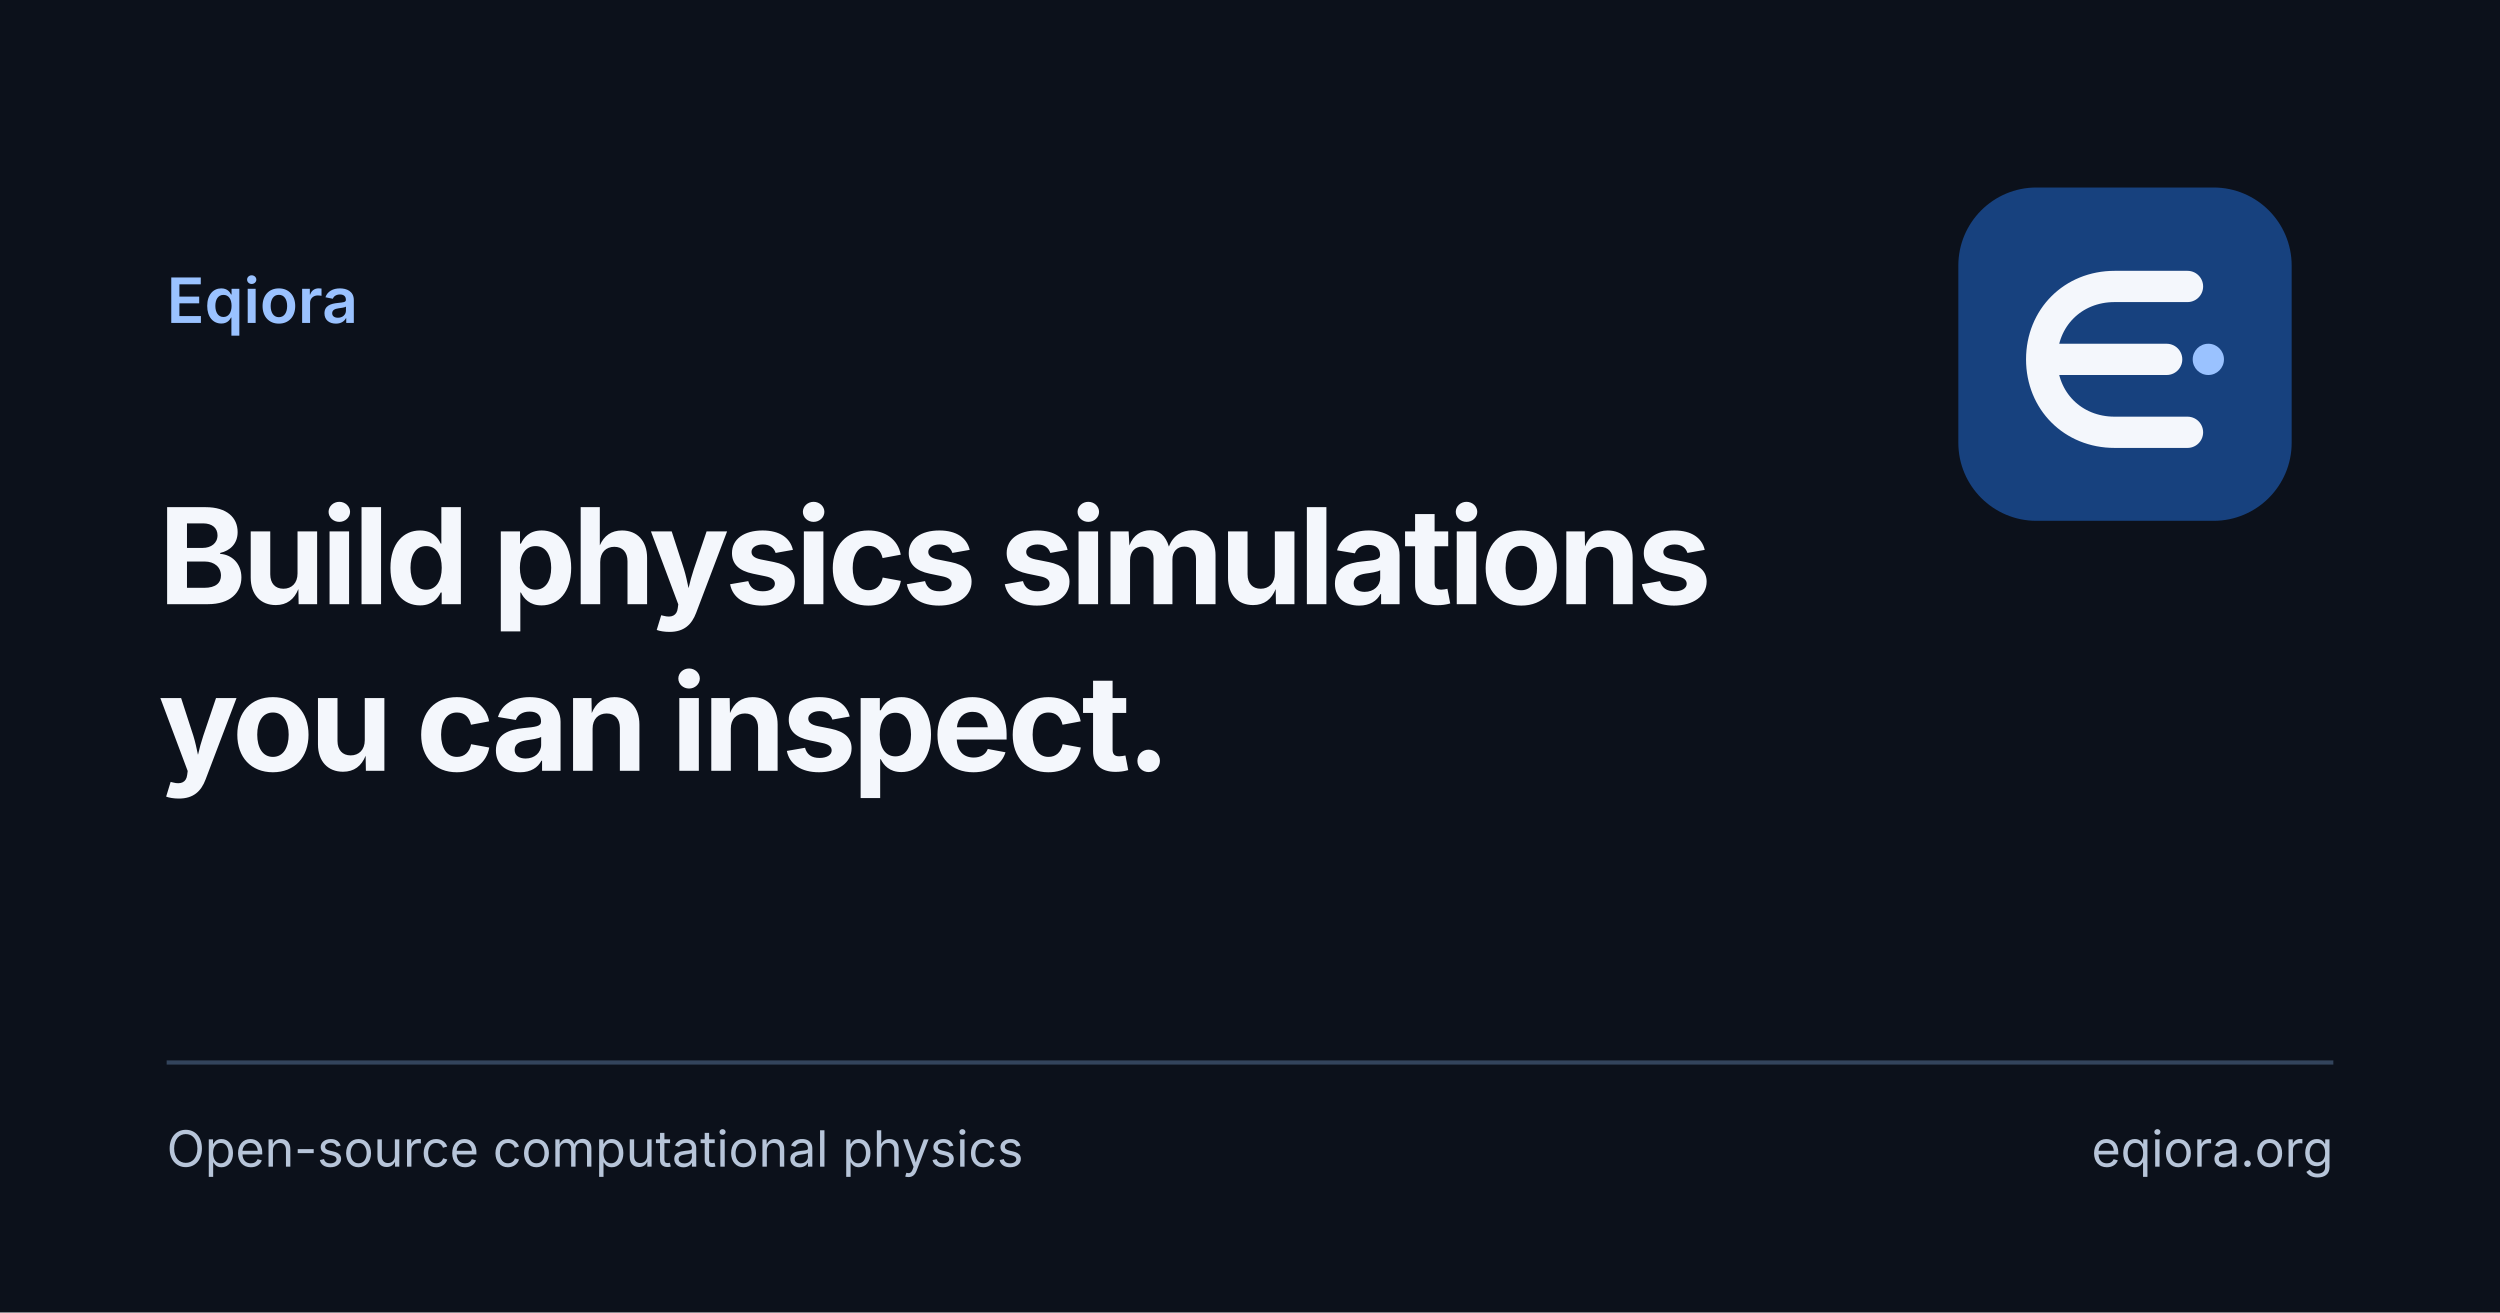
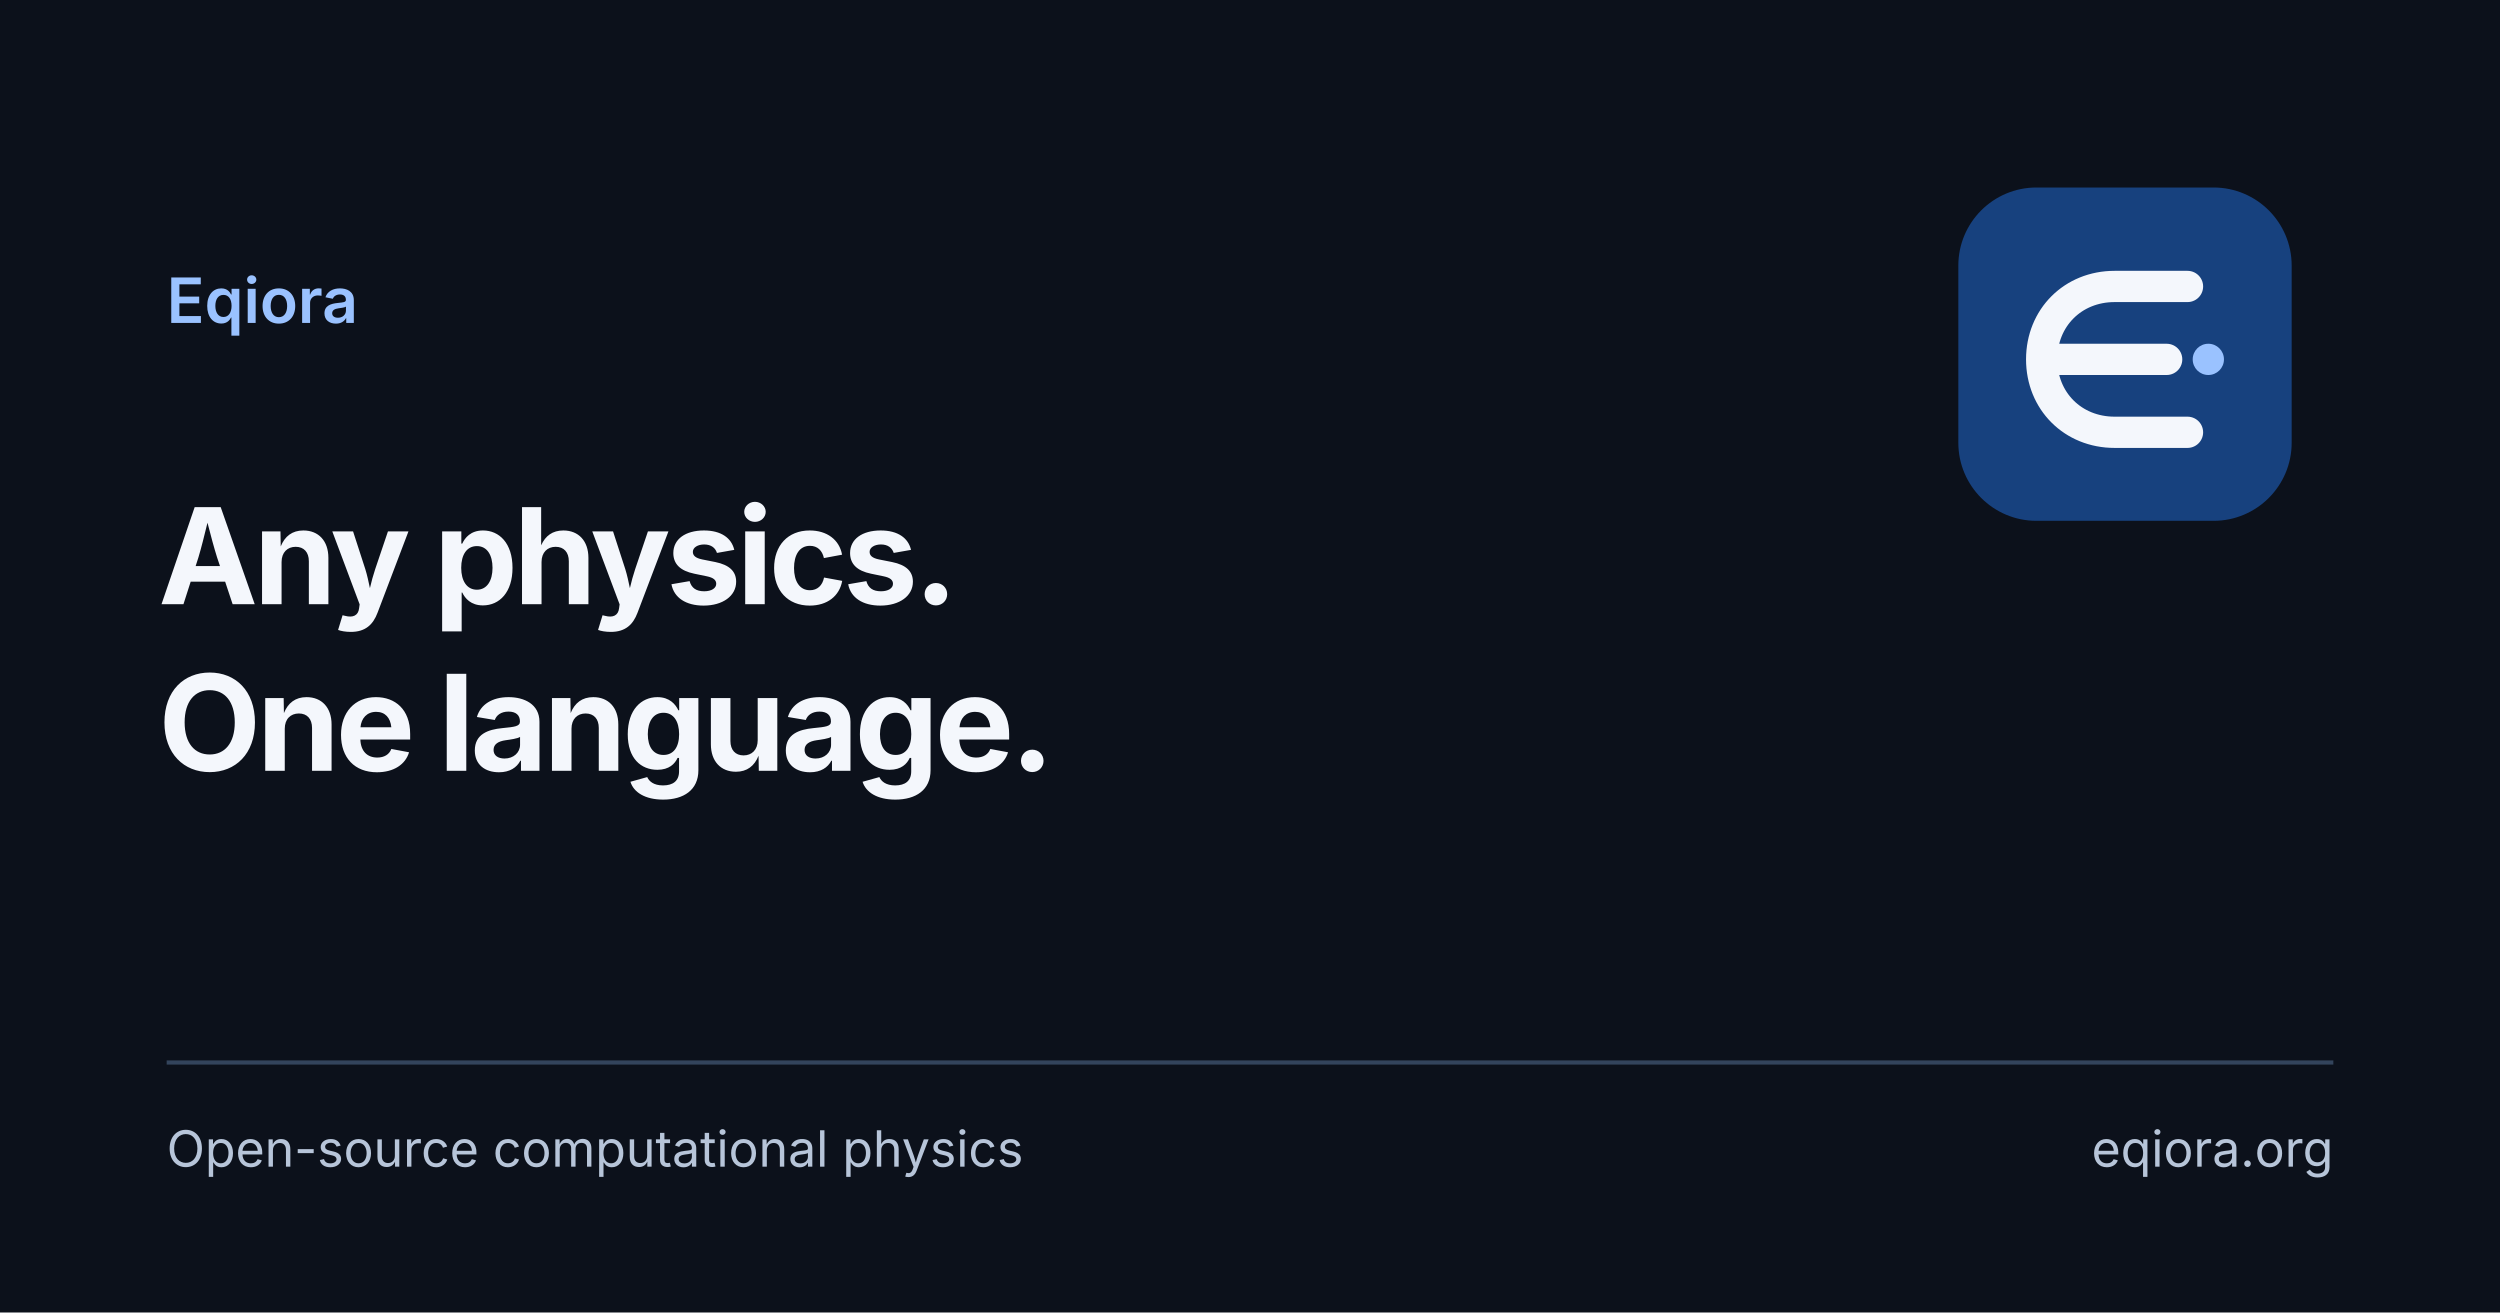
<svg xmlns="http://www.w3.org/2000/svg" width="1200" height="630" viewBox="0 0 1200 630" role="img" aria-labelledby="title description">
  <rect width="1200" height="630" fill="#0c111b" />
  <path d="M80 510h1040" stroke="#33445c" stroke-width="2" />
  <g transform="translate(940 90) scale(2.5)">
    <rect width="64" height="64" rx="15" fill="#17417e" />
    <path d="M44 19H30c-8 0-14 6-14 14s6 14 14 14h14M17 33h23" fill="none" stroke="#f4f7fc" stroke-width="6" stroke-linecap="round" />
    <circle cx="48" cy="33" r="3" fill="#9ac2ff" />
  </g>
  <g font-family="system-ui, -apple-system, 'Segoe UI', sans-serif">
    <text x="80" y="155" fill="#9ac2ff" font-size="30" font-weight="600">Eqiora</text>
-     <text x="76" y="290" fill="#f4f7fc" font-size="64" font-weight="700" letter-spacing="-2">Build physics simulations</text>
-     <text x="76" y="370" fill="#f4f7fc" font-size="64" font-weight="700" letter-spacing="-2">you can inspect.</text>
+     <text x="76" y="290" fill="#f4f7fc" font-size="64" font-weight="700" letter-spacing="-2">Any physics.</text>
+     <text x="76" y="370" fill="#f4f7fc" font-size="64" font-weight="700" letter-spacing="-2">One language.</text>
    <text x="80" y="560" fill="#b7c5d9" font-size="24">Open-source computational physics</text>
    <text x="1120" y="560" text-anchor="end" fill="#b7c5d9" font-size="24">eqiora.org</text>
  </g>
</svg>
